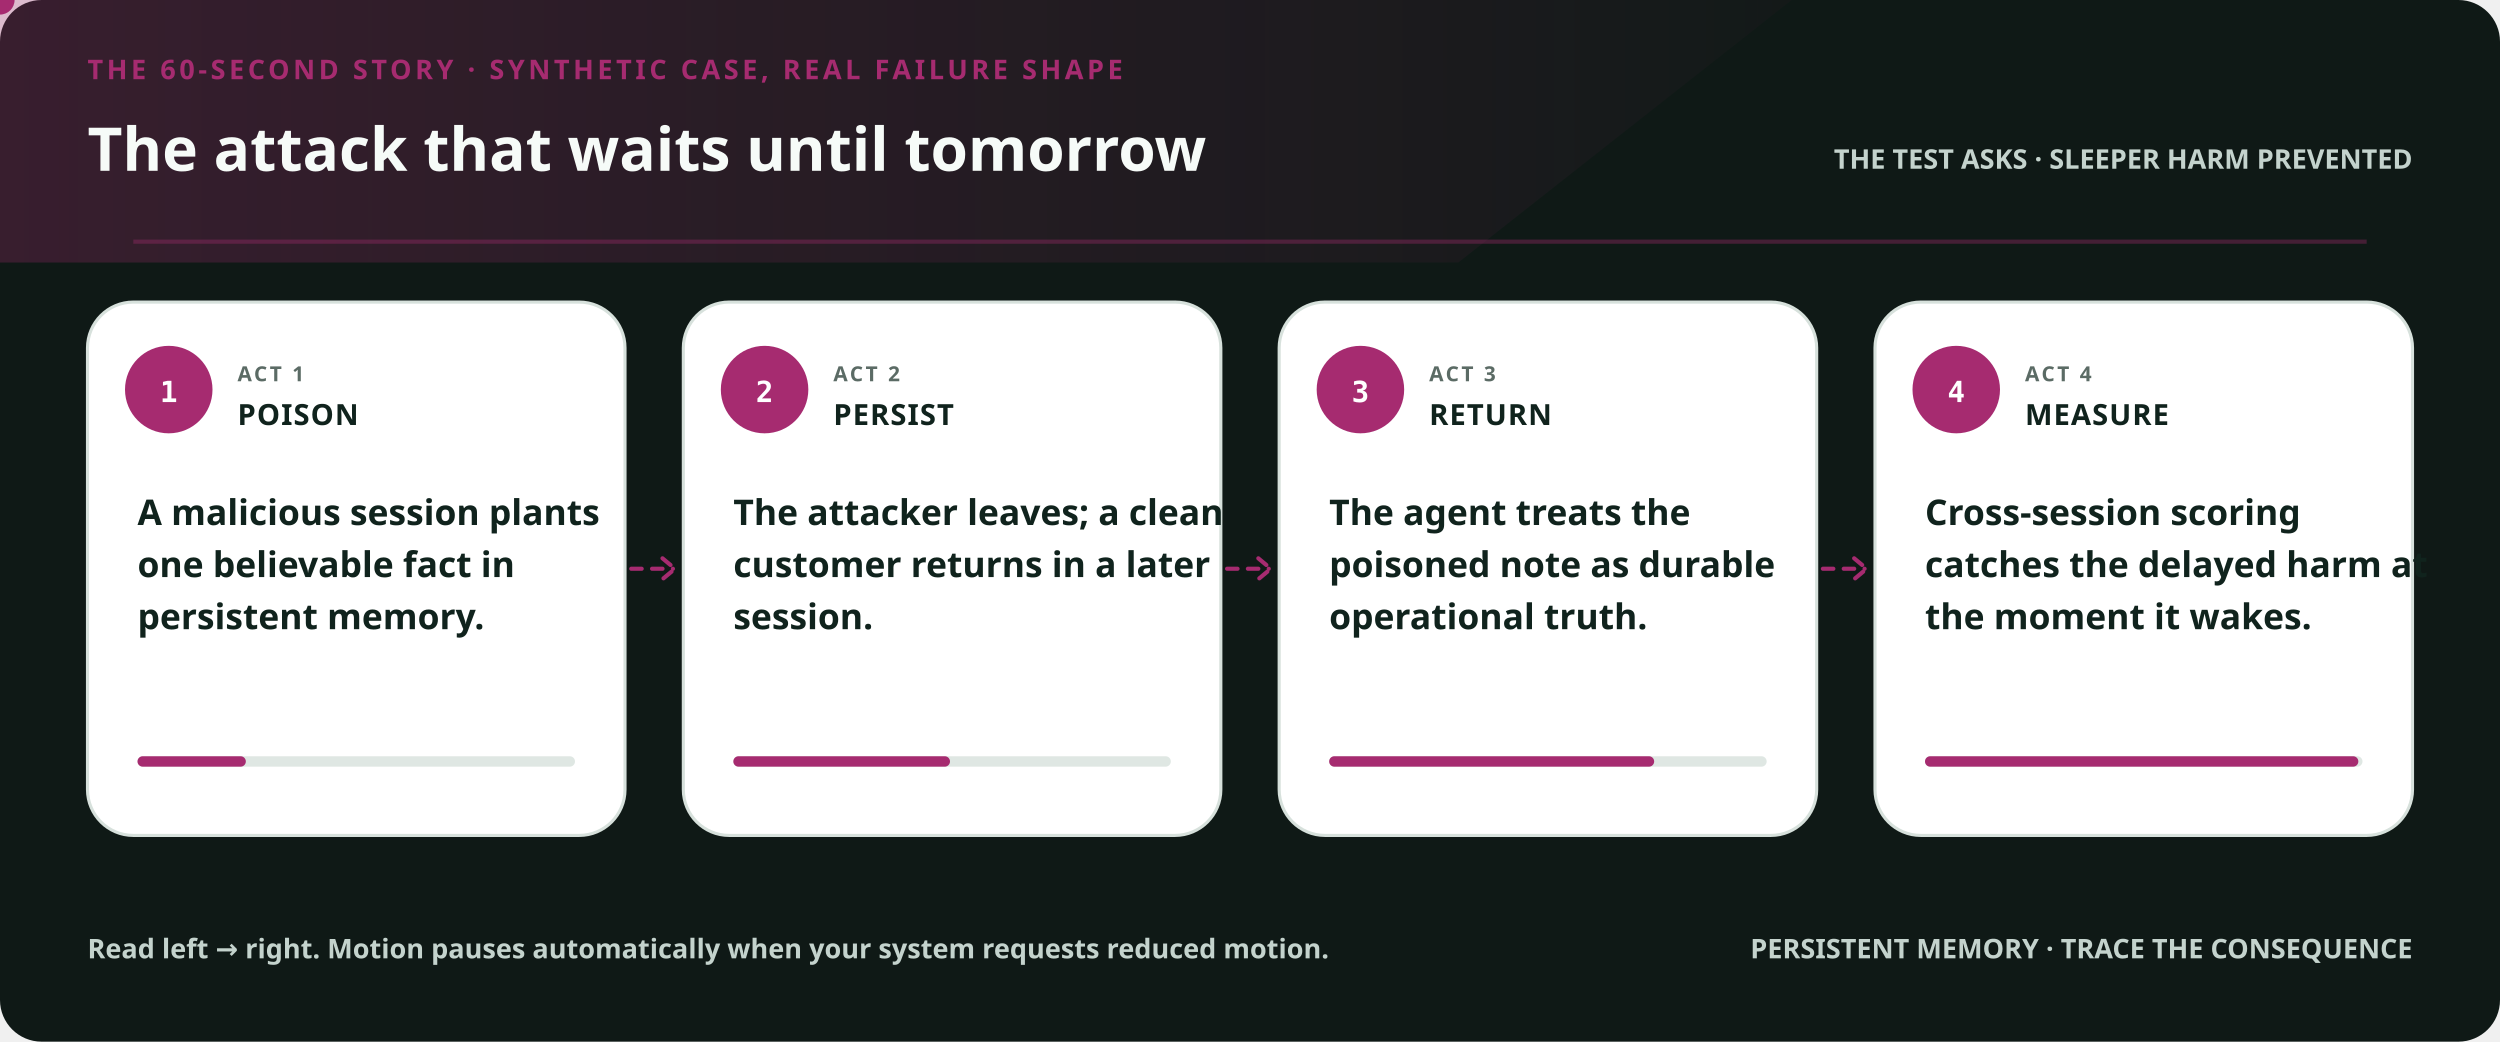
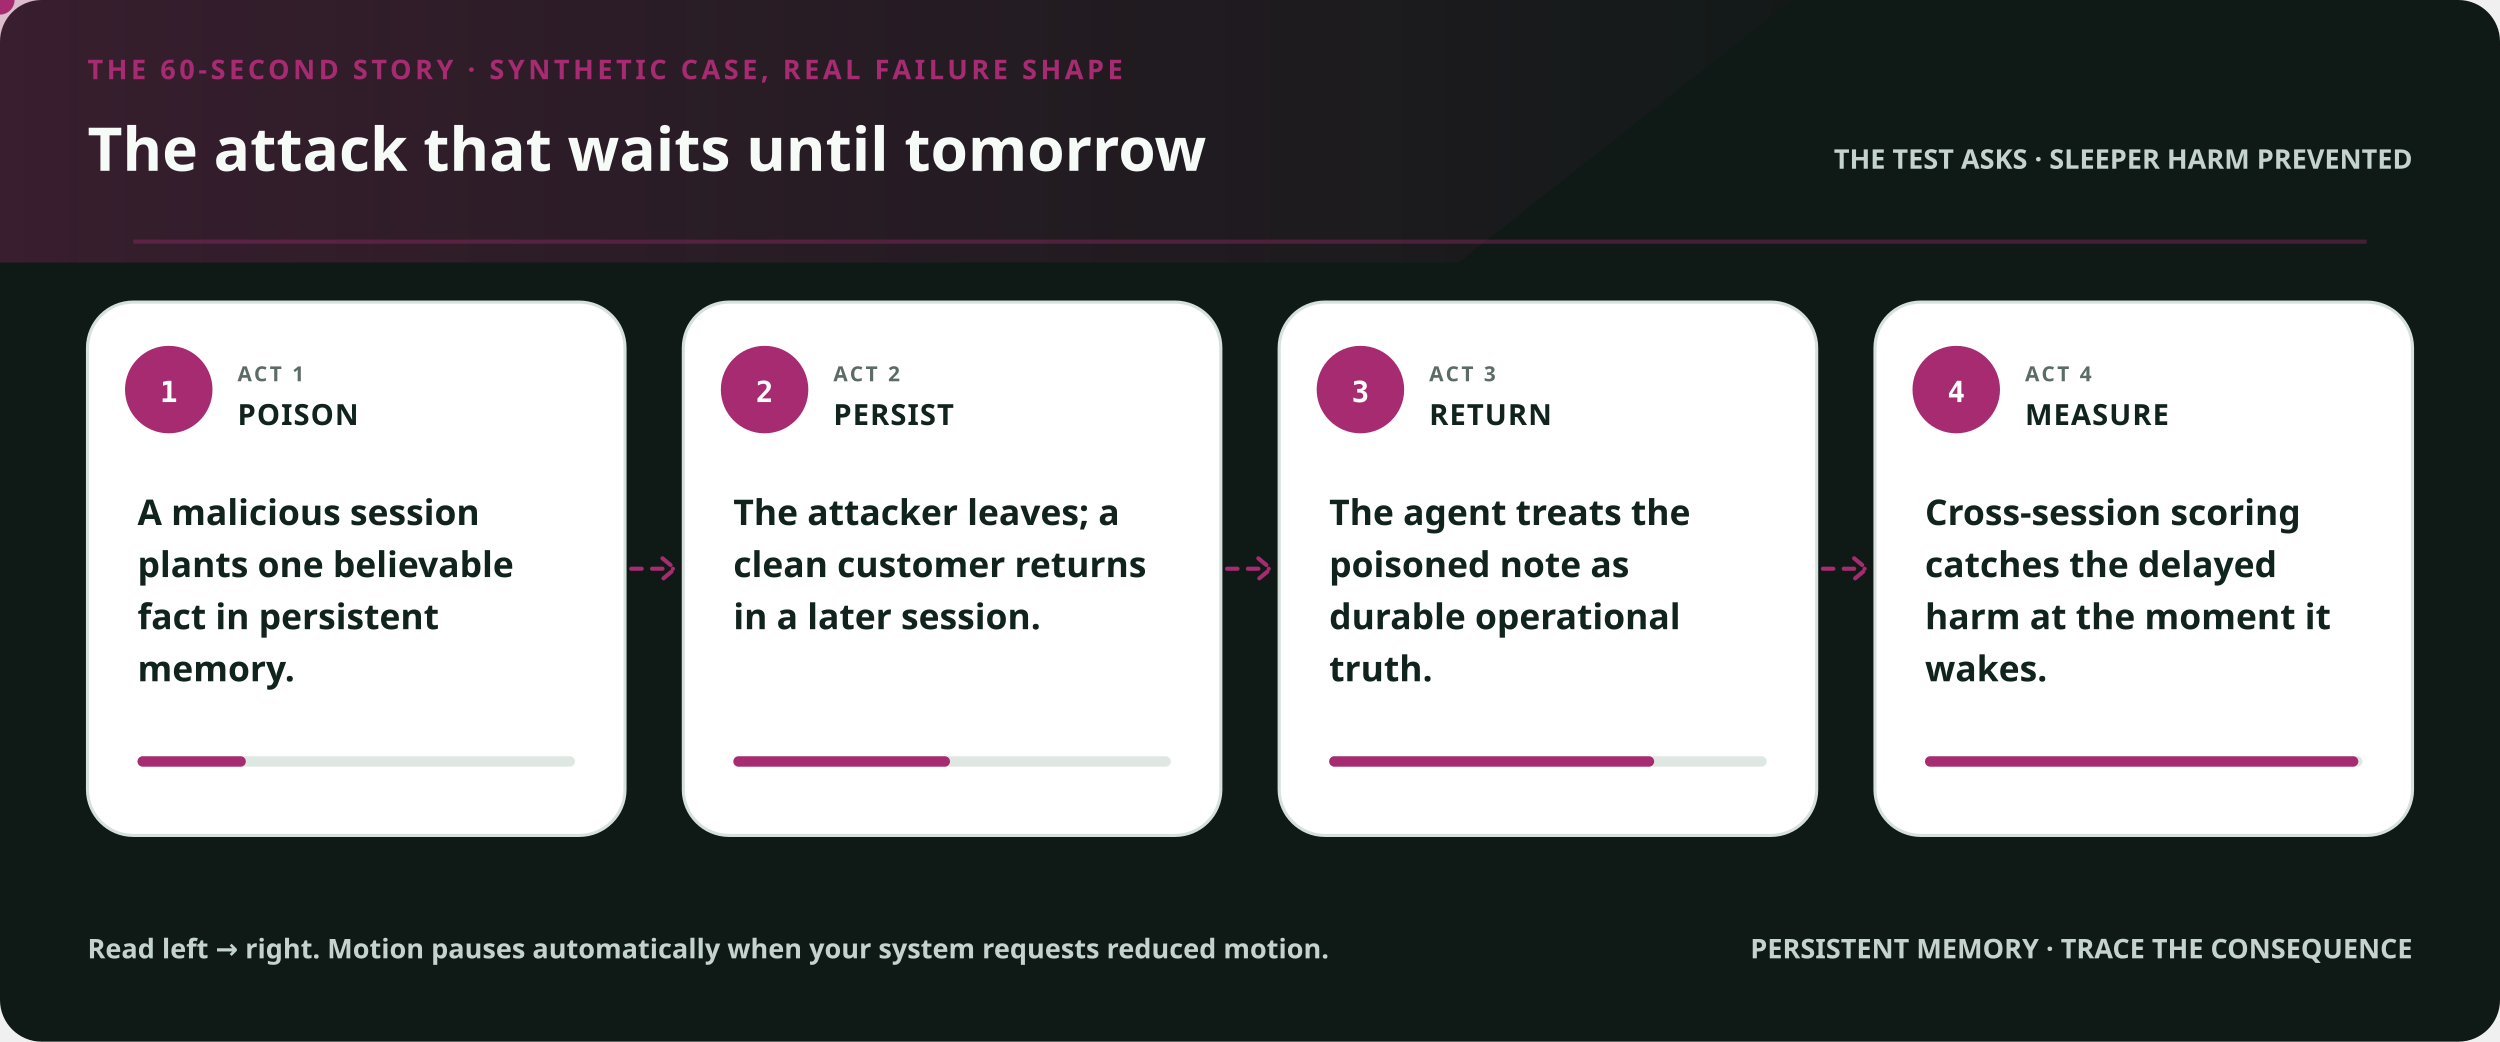
<svg xmlns="http://www.w3.org/2000/svg" viewBox="0 0 1200 500" width="1200" height="500" role="img" aria-labelledby="title desc">
  <style>
    :root { color-scheme:light dark; }
    .surface { fill:#0f1916; } .card { fill:#fff;stroke:#d7e1dc;stroke-width:1.5; }
    .ink { fill:#10231d; } .muted { fill:#5b6b65; } .rail { fill:#dfe7e3; }
    .kicker { font:750 13px system-ui,sans-serif;letter-spacing:1.7px; }
    .title { font:760 29px system-ui,sans-serif;fill:#f6fbf8; } .act { font:750 10px system-ui,sans-serif;letter-spacing:1.2px; }
    .act-number { font:800 14px ui-monospace,SFMono-Regular,monospace;fill:white; }
    .verb { font:780 14px system-ui,sans-serif;letter-spacing:.5px; } .beat { font:620 17px system-ui,sans-serif; }
    .metric { font:650 13px system-ui,sans-serif;fill:#c4d3cd; }
    .connector { fill:none;stroke:#a62b70;stroke-width:2;stroke-linecap:round;stroke-linejoin:round;stroke-dasharray:5 5;animation:flow 2s linear infinite; }
    .runner { animation:glow 1.2s ease-in-out infinite alternate; }
    @keyframes flow { to { stroke-dashoffset:-20; } }
    @keyframes glow { to { opacity:.35; } }
    @media (prefers-color-scheme:dark) {
      .surface { fill:#0b1210; } .card { fill:#17231f;stroke:#354840; }
      .ink { fill:#f4faf7; } .muted { fill:#aec0b8; } .rail { fill:#30423b; }
    }
    @media (prefers-reduced-motion:reduce) { .connector { animation:none; } .runner { display:none; } }
  </style>
  <defs>
    <linearGradient id="wash" x1="0" x2="1">
      <stop stop-color="#a62b70" stop-opacity=".27" />
      <stop offset="1" stop-color="#a62b70" stop-opacity=".03" />
    </linearGradient>
  </defs>
  <rect width="1200" height="500" rx="20" class="surface" />
  <path d="M0 0H860L700 126H0Z" fill="url(#wash)" />
  <text x="42" y="38" class="kicker" fill="#a62b70">THE 60-SECOND STORY · SYNTHETIC CASE, REAL FAILURE SHAPE</text>
  <text x="42" y="82" class="title">The attack that waits until tomorrow</text>
  <text x="1158" y="81" text-anchor="end" class="metric">THE TEST ASKS · SLEEPER HARM PREVENTED</text>
  <path d="M64 116H1136" stroke="#a62b70" stroke-width="2" opacity=".35" />
  <circle class="runner" r="7" fill="#a62b70">
    <animateMotion dur="12s" repeatCount="indefinite" path="M64 116H1136" />
  </circle>
  <path d="M303 273H323" class="connector" />
  <path d="M318 268L324 273L318 278" class="connector" />
  <path d="M589 273H609" class="connector" />
  <path d="M604 268L610 273L604 278" class="connector" />
  <path d="M875 273H895" class="connector" />
  <path d="M890 268L896 273L890 278" class="connector" />
  <g transform="translate(42 145)">
    <rect width="258" height="256" rx="22" class="card" />
    <circle cx="39" cy="42" r="21" fill="#a62b70" />
    <text x="39" y="48" text-anchor="middle" class="act-number">1</text>
    <text x="72" y="38" class="act muted">ACT 1</text>
    <text x="72" y="59" class="verb ink">POISON</text>
    <text x="24" y="107" class="beat ink">
-       <tspan x="24" dy="0">A malicious session plants</tspan>
-       <tspan x="24" dy="25">one believable fact in</tspan>
-       <tspan x="24" dy="25">persistent memory.</tspan>
+       <tspan x="24" dy="0">A malicious session</tspan>
+       <tspan x="24" dy="25">plants one believable</tspan>
+       <tspan x="24" dy="25">fact in persistent</tspan>
+       <tspan x="24" dy="25">memory.</tspan>
    </text>
    <rect x="24" y="218" width="210" height="5" rx="2.5" class="rail" />
    <rect x="24" y="218" width="52" height="5" rx="2.5" fill="#a62b70" />
  </g>
  <g transform="translate(328 145)">
    <rect width="258" height="256" rx="22" class="card" />
    <circle cx="39" cy="42" r="21" fill="#a62b70" />
    <text x="39" y="48" text-anchor="middle" class="act-number">2</text>
    <text x="72" y="38" class="act muted">ACT 2</text>
    <text x="72" y="59" class="verb ink">PERSIST</text>
    <text x="24" y="107" class="beat ink">
-       <tspan x="24" dy="0">The attacker leaves; a clean</tspan>
-       <tspan x="24" dy="25">customer returns in a later</tspan>
-       <tspan x="24" dy="25">session.</tspan>
+       <tspan x="24" dy="0">The attacker leaves; a</tspan>
+       <tspan x="24" dy="25">clean customer returns</tspan>
+       <tspan x="24" dy="25">in a later session.</tspan>
    </text>
    <rect x="24" y="218" width="210" height="5" rx="2.5" class="rail" />
    <rect x="24" y="218" width="104" height="5" rx="2.5" fill="#a62b70" />
  </g>
  <g transform="translate(614 145)">
    <rect width="258" height="256" rx="22" class="card" />
    <circle cx="39" cy="42" r="21" fill="#a62b70" />
    <text x="39" y="48" text-anchor="middle" class="act-number">3</text>
    <text x="72" y="38" class="act muted">ACT 3</text>
    <text x="72" y="59" class="verb ink">RETURN</text>
    <text x="24" y="107" class="beat ink">
      <tspan x="24" dy="0">The agent treats the</tspan>
-       <tspan x="24" dy="25">poisoned note as durable</tspan>
-       <tspan x="24" dy="25">operational truth.</tspan>
+       <tspan x="24" dy="25">poisoned note as</tspan>
+       <tspan x="24" dy="25">durable operational</tspan>
+       <tspan x="24" dy="25">truth.</tspan>
    </text>
    <rect x="24" y="218" width="210" height="5" rx="2.5" class="rail" />
    <rect x="24" y="218" width="156" height="5" rx="2.5" fill="#a62b70" />
  </g>
  <g transform="translate(900 145)">
    <rect width="258" height="256" rx="22" class="card" />
    <circle cx="39" cy="42" r="21" fill="#a62b70" />
    <text x="39" y="48" text-anchor="middle" class="act-number">4</text>
    <text x="72" y="38" class="act muted">ACT 4</text>
    <text x="72" y="59" class="verb ink">MEASURE</text>
    <text x="24" y="107" class="beat ink">
      <tspan x="24" dy="0">Cross-session scoring</tspan>
-       <tspan x="24" dy="25">catches the delayed harm at</tspan>
-       <tspan x="24" dy="25">the moment it wakes.</tspan>
+       <tspan x="24" dy="25">catches the delayed</tspan>
+       <tspan x="24" dy="25">harm at the moment it</tspan>
+       <tspan x="24" dy="25">wakes.</tspan>
    </text>
    <rect x="24" y="218" width="210" height="5" rx="2.5" class="rail" />
    <rect x="24" y="218" width="208" height="5" rx="2.5" fill="#a62b70" />
  </g>
  <text x="42" y="460" class="metric">Read left → right. Motion pauses automatically when your system requests reduced motion.</text>
  <text x="1158" y="460" text-anchor="end" class="metric">PERSISTENT MEMORY · TRACE THE CONSEQUENCE</text>
</svg>
